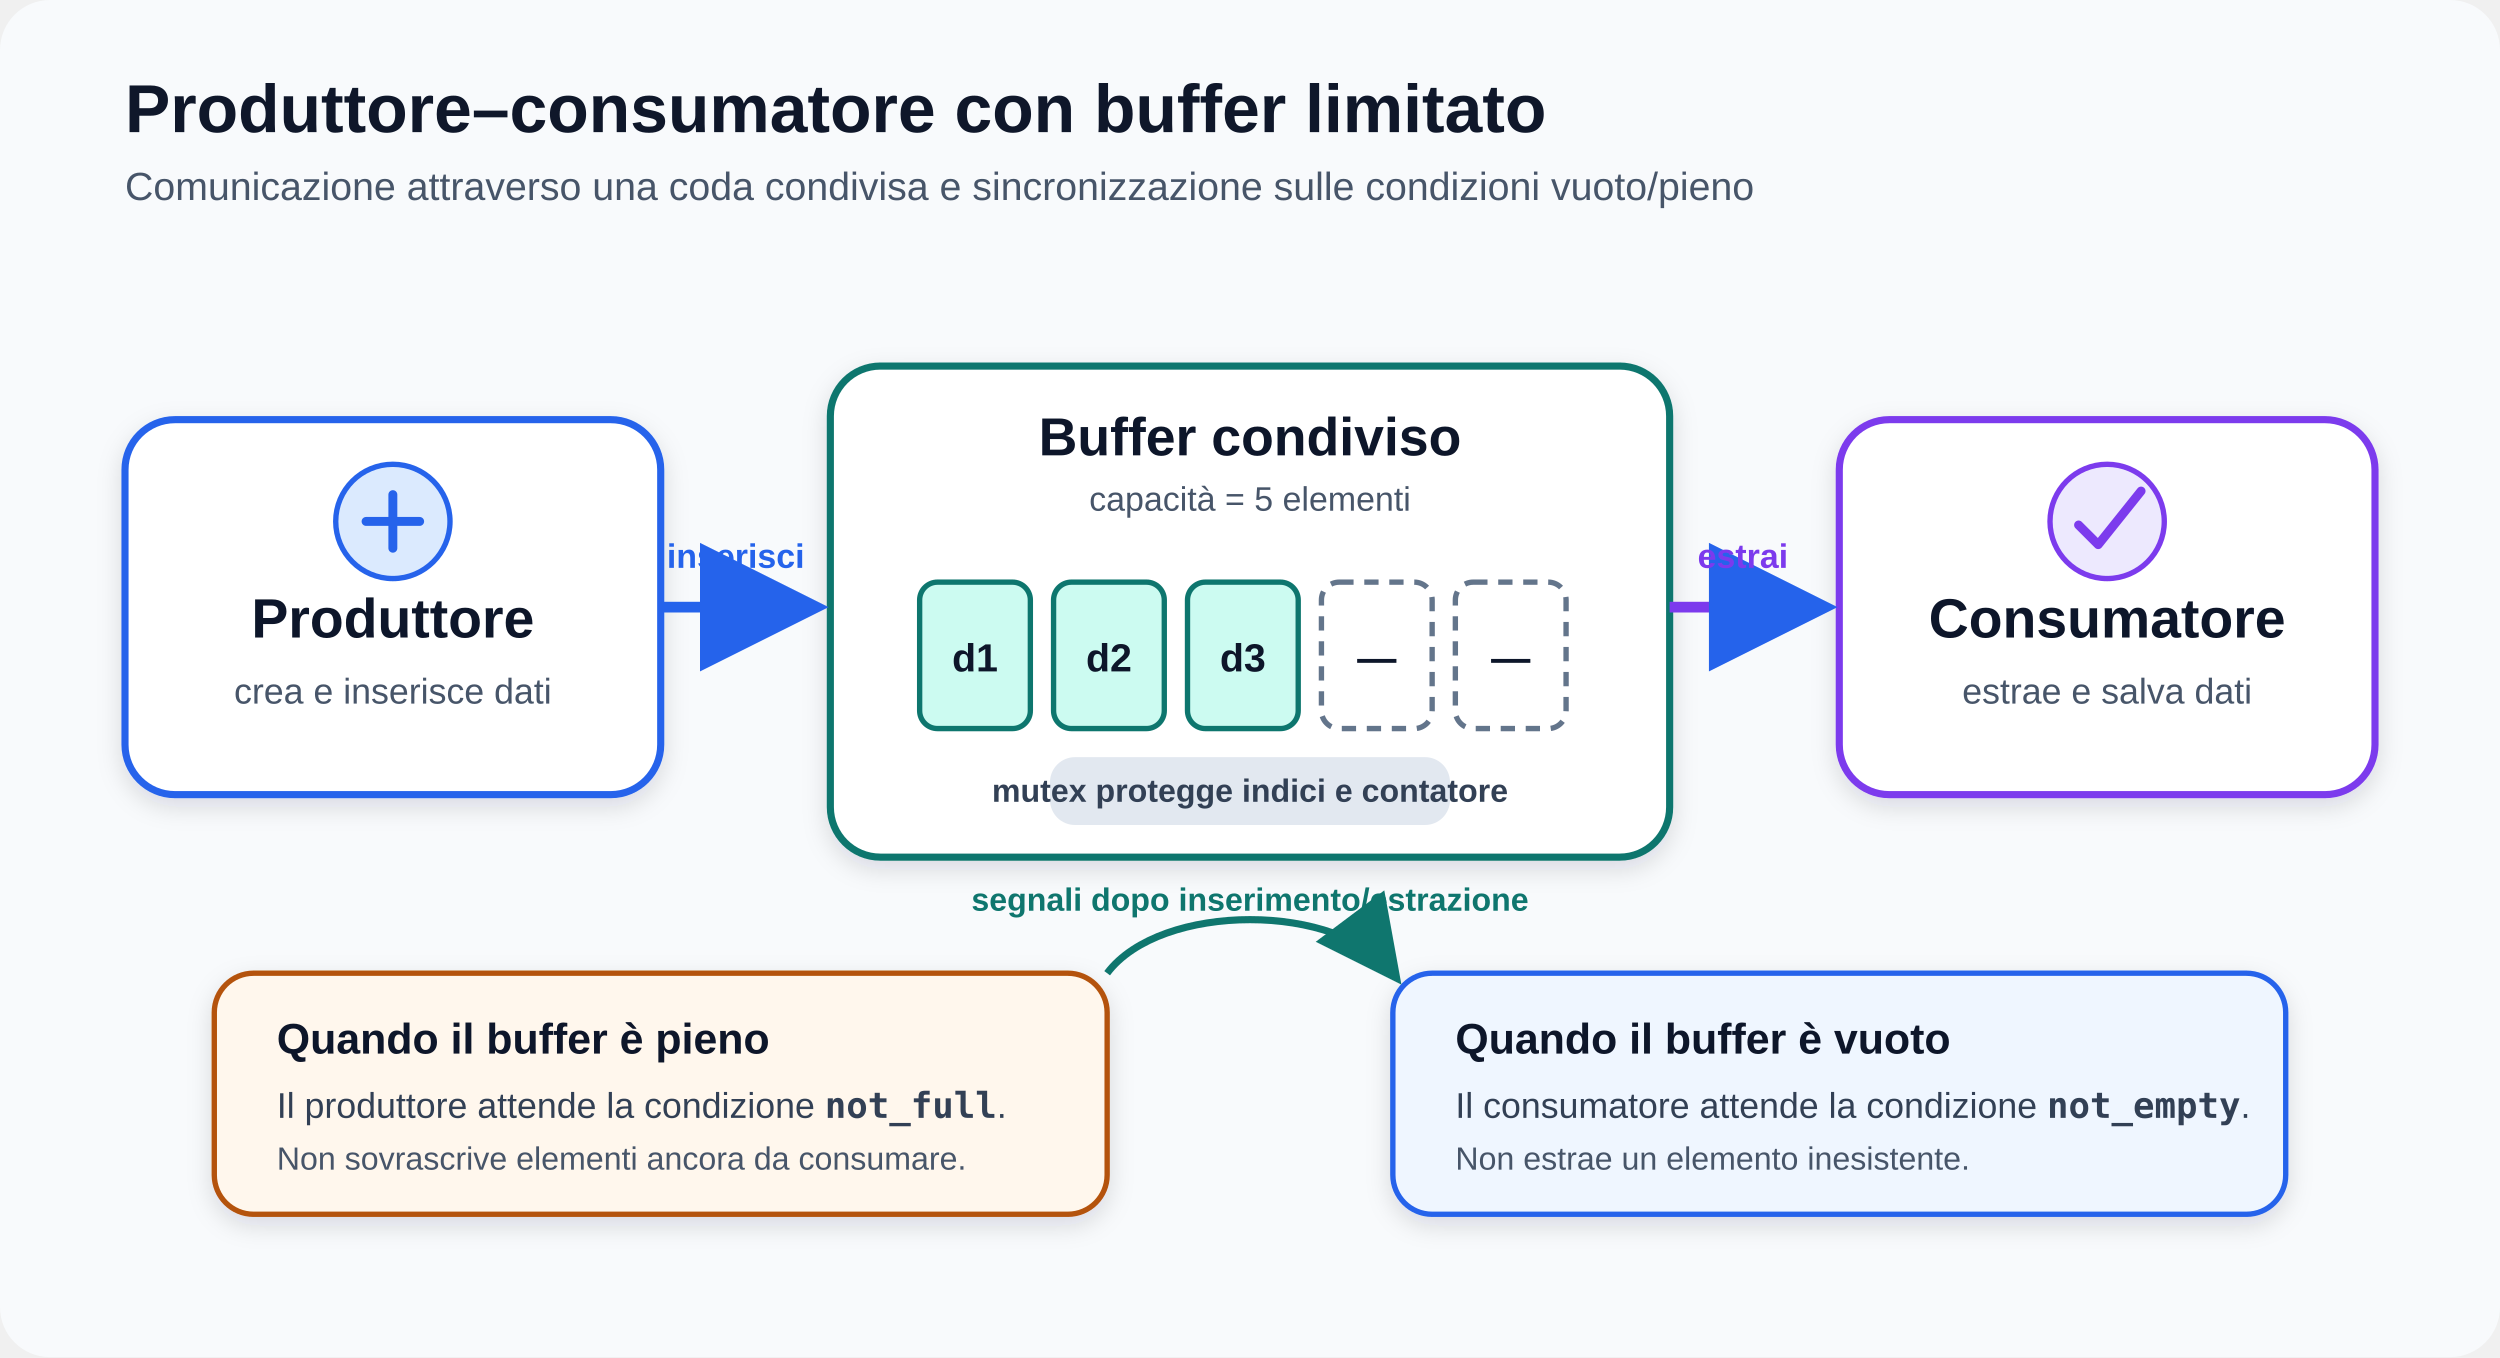
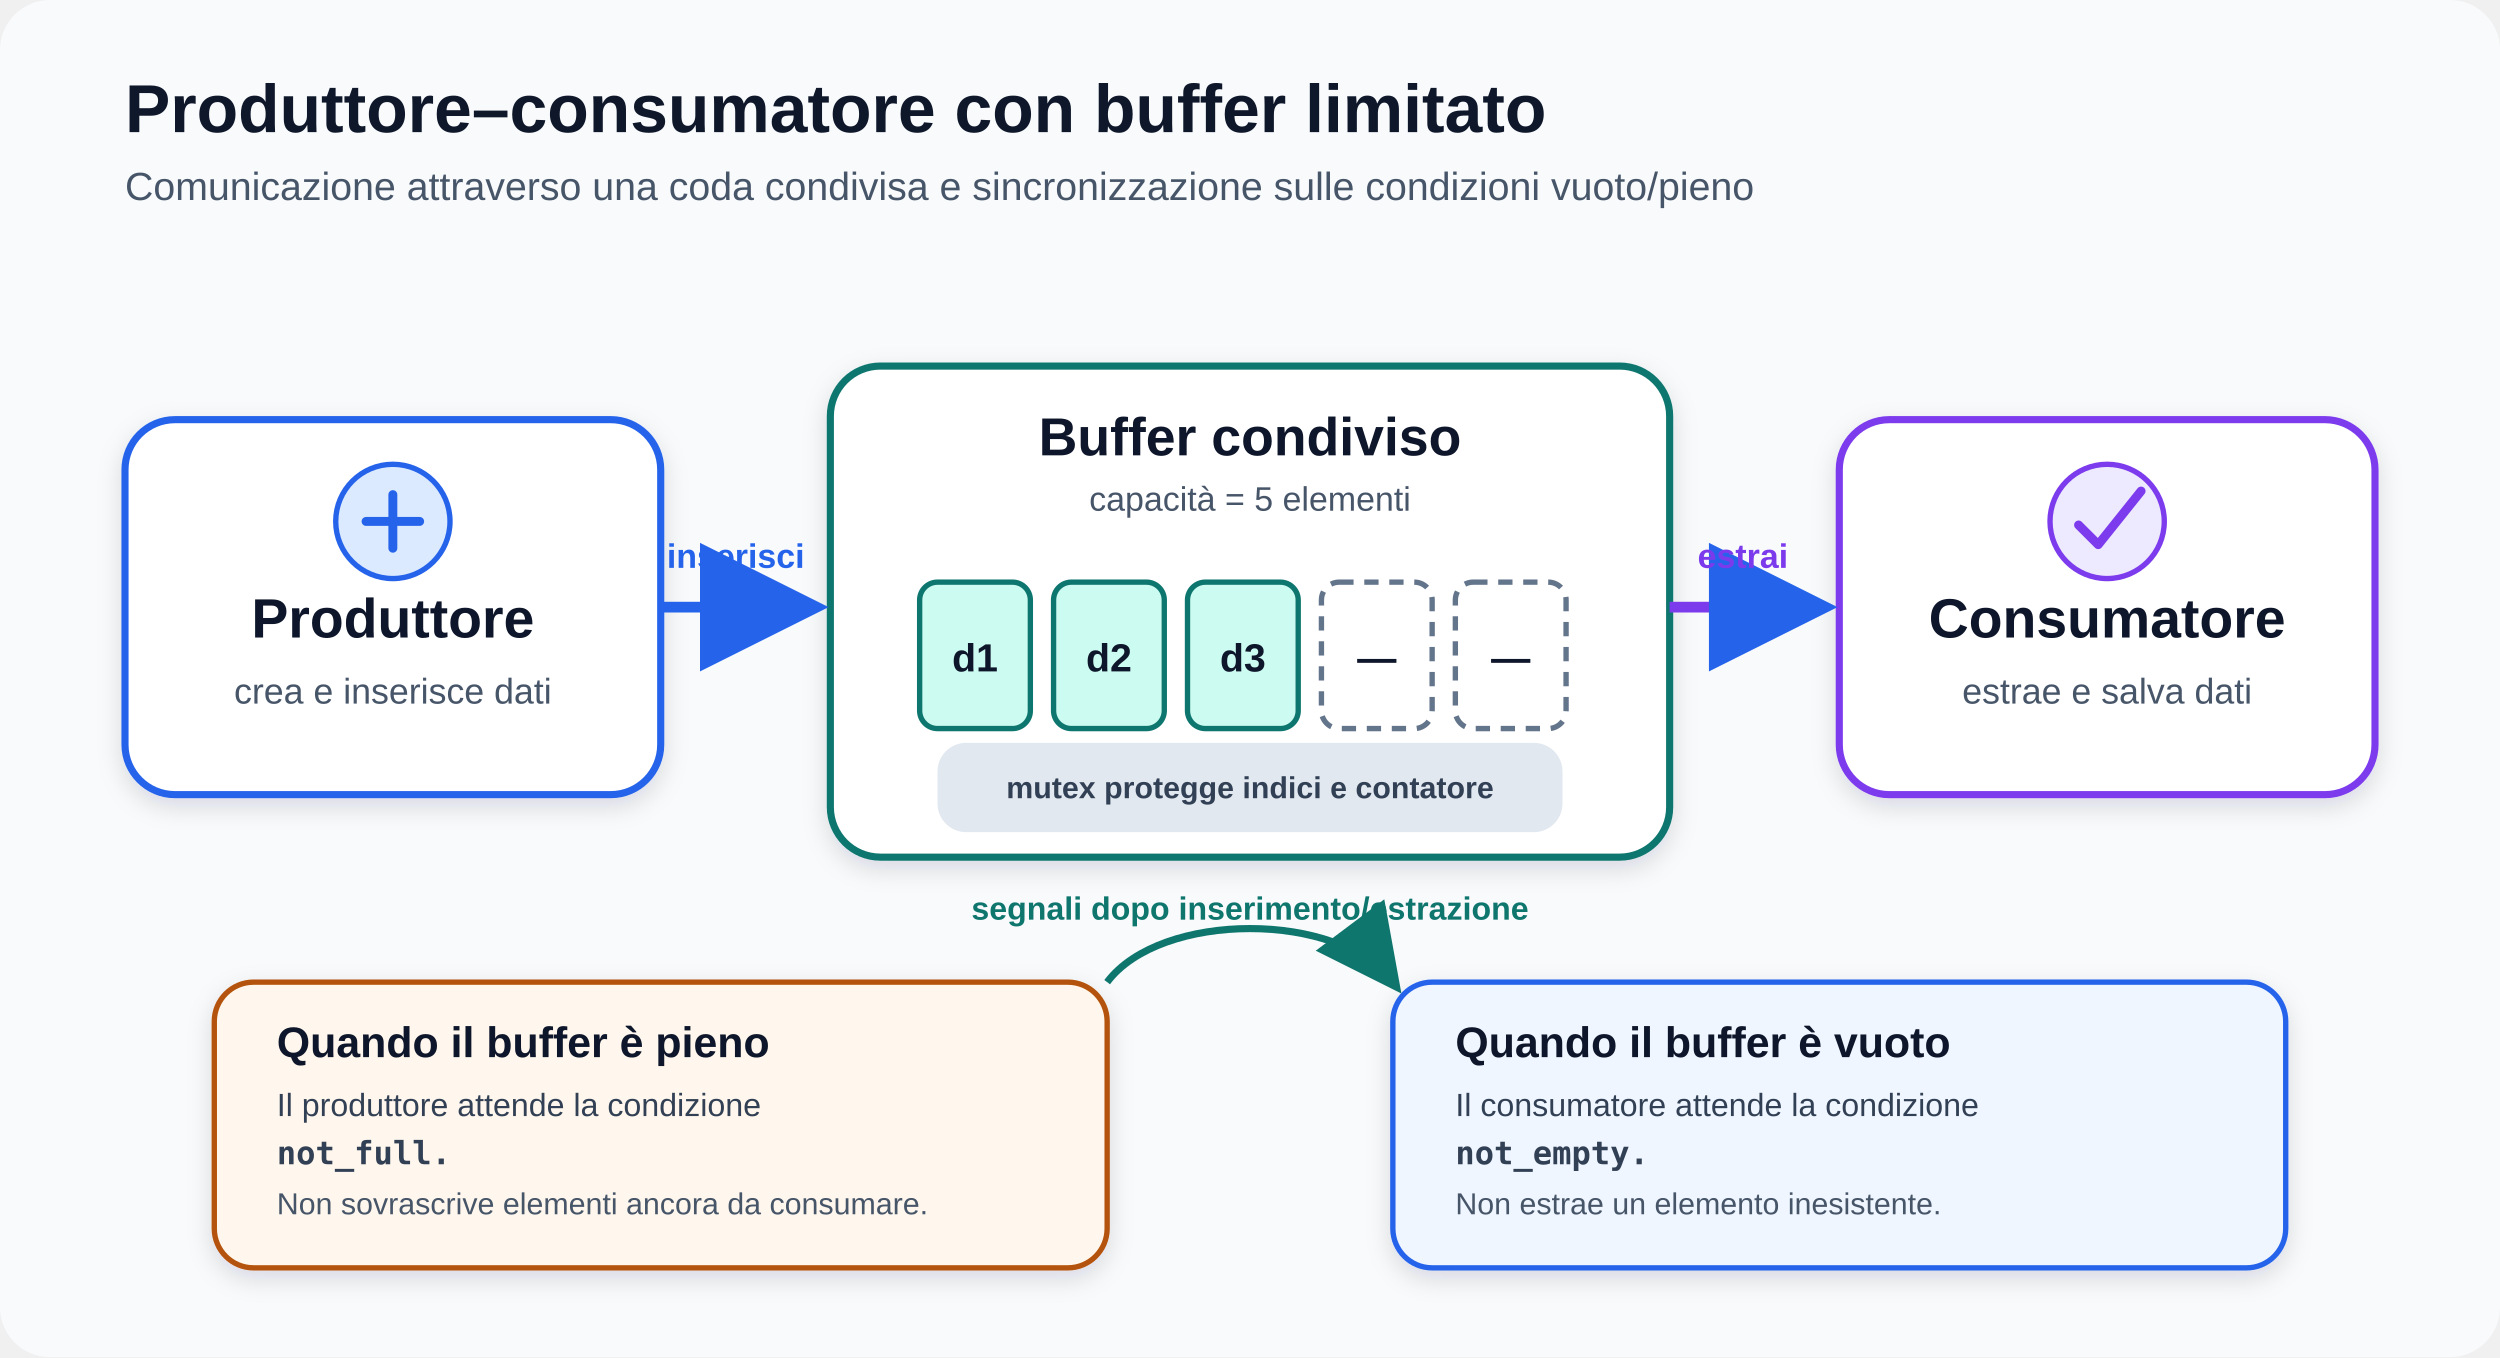
<svg xmlns="http://www.w3.org/2000/svg" width="1400" height="760" viewBox="0 0 1400 760" role="img" aria-labelledby="title desc">
  <defs>
    <marker id="arrow" markerWidth="12" markerHeight="12" refX="10" refY="6" orient="auto">
      <path d="M0 0 L12 6 L0 12 z" fill="#2563EB" />
    </marker>
    <marker id="arrowTeal" markerWidth="12" markerHeight="12" refX="10" refY="6" orient="auto">
      <path d="M0 0 L12 6 L0 12 z" fill="#0F766E" />
    </marker>
    <filter id="shadow" x="-20%" y="-20%" width="140%" height="140%">
      <feDropShadow dx="0" dy="5" stdDeviation="7" flood-color="#0F172A" flood-opacity="0.13" />
    </filter>
  </defs>
  <rect width="1400" height="760" rx="28" fill="#F8FAFC" />
  <text x="70" y="74" font-family="system-ui,Segoe UI,Arial,sans-serif" font-size="38" font-weight="700" fill="#0F172A">Produttore–consumatore con buffer limitato</text>
  <text x="70" y="112" font-family="system-ui,Segoe UI,Arial,sans-serif" font-size="22" fill="#475569">Comunicazione attraverso una coda condivisa e sincronizzazione sulle condizioni vuoto/pieno</text>
  <g font-family="system-ui,Segoe UI,Arial,sans-serif" filter="url(#shadow)">
    <rect x="70" y="235" width="300" height="210" rx="28" fill="#FFFFFF" stroke="#2563EB" stroke-width="4" />
    <circle cx="220" cy="292" r="32" fill="#DBEAFE" stroke="#2563EB" stroke-width="3" />
    <path d="M205 292 h30 M220 277 v30" stroke="#2563EB" stroke-width="5" stroke-linecap="round" />
    <text x="220" y="357" text-anchor="middle" font-size="31" font-weight="700" fill="#0F172A">Produttore</text>
    <text x="220" y="394" text-anchor="middle" font-size="20" fill="#475569">crea e inserisce dati</text>
    <rect x="1030" y="235" width="300" height="210" rx="28" fill="#FFFFFF" stroke="#7C3AED" stroke-width="4" />
    <circle cx="1180" cy="292" r="32" fill="#EDE9FE" stroke="#7C3AED" stroke-width="3" />
    <path d="M1164 294 l11 11 24-30" fill="none" stroke="#7C3AED" stroke-width="5" stroke-linecap="round" stroke-linejoin="round" />
    <text x="1180" y="357" text-anchor="middle" font-size="31" font-weight="700" fill="#0F172A">Consumatore</text>
    <text x="1180" y="394" text-anchor="middle" font-size="20" fill="#475569">estrae e salva dati</text>
    <rect x="465" y="205" width="470" height="275" rx="28" fill="#FFFFFF" stroke="#0F766E" stroke-width="4" />
    <text x="700" y="255" text-anchor="middle" font-size="30" font-weight="700" fill="#0F172A">Buffer condiviso</text>
    <text x="700" y="286" text-anchor="middle" font-size="19" fill="#475569">capacità = 5 elementi</text>
    <g>
      <rect x="515" y="326" width="62" height="82" rx="10" fill="#CCFBF1" stroke="#0F766E" stroke-width="3" />
      <rect x="590" y="326" width="62" height="82" rx="10" fill="#CCFBF1" stroke="#0F766E" stroke-width="3" />
      <rect x="665" y="326" width="62" height="82" rx="10" fill="#CCFBF1" stroke="#0F766E" stroke-width="3" />
      <rect x="740" y="326" width="62" height="82" rx="10" fill="#FFFFFF" stroke="#64748B" stroke-width="3" stroke-dasharray="8 6" />
      <rect x="815" y="326" width="62" height="82" rx="10" fill="#FFFFFF" stroke="#64748B" stroke-width="3" stroke-dasharray="8 6" />
      <g font-size="22" font-weight="700" fill="#0F172A" text-anchor="middle">
        <text x="546" y="376">d1</text>
        <text x="621" y="376">d2</text>
        <text x="696" y="376">d3</text>
        <text x="771" y="376">—</text>
        <text x="846" y="376">—</text>
      </g>
    </g>
-     <rect x="588" y="424" width="224" height="38" rx="14" fill="#E2E8F0" />
-     <text x="700" y="449" text-anchor="middle" font-size="18" font-weight="700" fill="#334155">mutex protegge indici e contatore</text>
+     <rect id="mutex-badge" data-node="true" x="525" y="416" width="350" height="50" rx="16" fill="#E2E8F0" />
+     <text id="mutex-text" data-contained-by="mutex-badge" x="700" y="447" text-anchor="middle" font-size="17" font-weight="700" fill="#334155">mutex protegge indici e contatore</text>
  </g>
  <g fill="none" stroke-width="6">
    <path d="M370 340 H452" stroke="#2563EB" marker-end="url(#arrow)" />
    <path d="M935 340 H1017" stroke="#7C3AED" marker-end="url(#arrow)" />
  </g>
  <g font-family="system-ui,Segoe UI,Arial,sans-serif" font-size="19" font-weight="700">
    <text x="412" y="318" text-anchor="middle" fill="#2563EB">inserisci</text>
    <text x="976" y="318" text-anchor="middle" fill="#7C3AED">estrai</text>
  </g>
+   <path d="M620 550 C650 510 750 510 780 550" fill="none" stroke="#0F766E" stroke-width="4" marker-end="url(#arrowTeal)" />
+   <text x="700" y="515" text-anchor="middle" font-family="system-ui,Segoe UI,Arial,sans-serif" font-size="18" font-weight="700" fill="#0F766E">segnali dopo inserimento/estrazione</text>
  <g font-family="system-ui,Segoe UI,Arial,sans-serif" filter="url(#shadow)">
-     <rect x="120" y="545" width="500" height="135" rx="22" fill="#FFF7ED" stroke="#B45309" stroke-width="3" />
-     <text x="155" y="590" font-size="24" font-weight="700" fill="#0F172A">Quando il buffer è pieno</text>
-     <text x="155" y="626" font-size="20" fill="#334155">Il produttore attende la condizione <tspan font-family="monospace" font-weight="700">not_full</tspan>.</text>
-     <text x="155" y="655" font-size="18" fill="#475569">Non sovrascrive elementi ancora da consumare.</text>
-     <rect x="780" y="545" width="500" height="135" rx="22" fill="#EFF6FF" stroke="#2563EB" stroke-width="3" />
-     <text x="815" y="590" font-size="24" font-weight="700" fill="#0F172A">Quando il buffer è vuoto</text>
-     <text x="815" y="626" font-size="20" fill="#334155">Il consumatore attende la condizione <tspan font-family="monospace" font-weight="700">not_empty</tspan>.</text>
-     <text x="815" y="655" font-size="18" fill="#475569">Non estrae un elemento inesistente.</text>
+     <rect id="full-card" data-node="true" x="120" y="550" width="500" height="160" rx="22" fill="#FFF7ED" stroke="#B45309" stroke-width="3" />
+     <text x="155" y="592" font-size="24" font-weight="700" fill="#0F172A">Quando il buffer è pieno</text>
+     <text id="full-card-text" data-contained-by="full-card" x="155" y="625" font-size="18" fill="#334155">
+       <tspan x="155" dy="0">Il produttore attende la condizione</tspan>
+       <tspan x="155" dy="27" font-family="monospace" font-weight="700">not_full.</tspan>
+       <tspan x="155" dy="28" font-family="system-ui,Segoe UI,Arial,sans-serif" font-size="17" fill="#475569">Non sovrascrive elementi ancora da consumare.</tspan>
+     </text>
+     <rect id="empty-card" data-node="true" x="780" y="550" width="500" height="160" rx="22" fill="#EFF6FF" stroke="#2563EB" stroke-width="3" />
+     <text x="815" y="592" font-size="24" font-weight="700" fill="#0F172A">Quando il buffer è vuoto</text>
+     <text id="empty-card-text" data-contained-by="empty-card" x="815" y="625" font-size="18" fill="#334155">
+       <tspan x="815" dy="0">Il consumatore attende la condizione</tspan>
+       <tspan x="815" dy="27" font-family="monospace" font-weight="700">not_empty.</tspan>
+       <tspan x="815" dy="28" font-family="system-ui,Segoe UI,Arial,sans-serif" font-size="17" fill="#475569">Non estrae un elemento inesistente.</tspan>
+     </text>
  </g>
-   <path d="M620 545 C650 505 750 505 780 545" fill="none" stroke="#0F766E" stroke-width="4" marker-end="url(#arrowTeal)" />
-   <text x="700" y="510" text-anchor="middle" font-family="system-ui,Segoe UI,Arial,sans-serif" font-size="18" font-weight="700" fill="#0F766E">segnali dopo inserimento/estrazione</text>
</svg>
